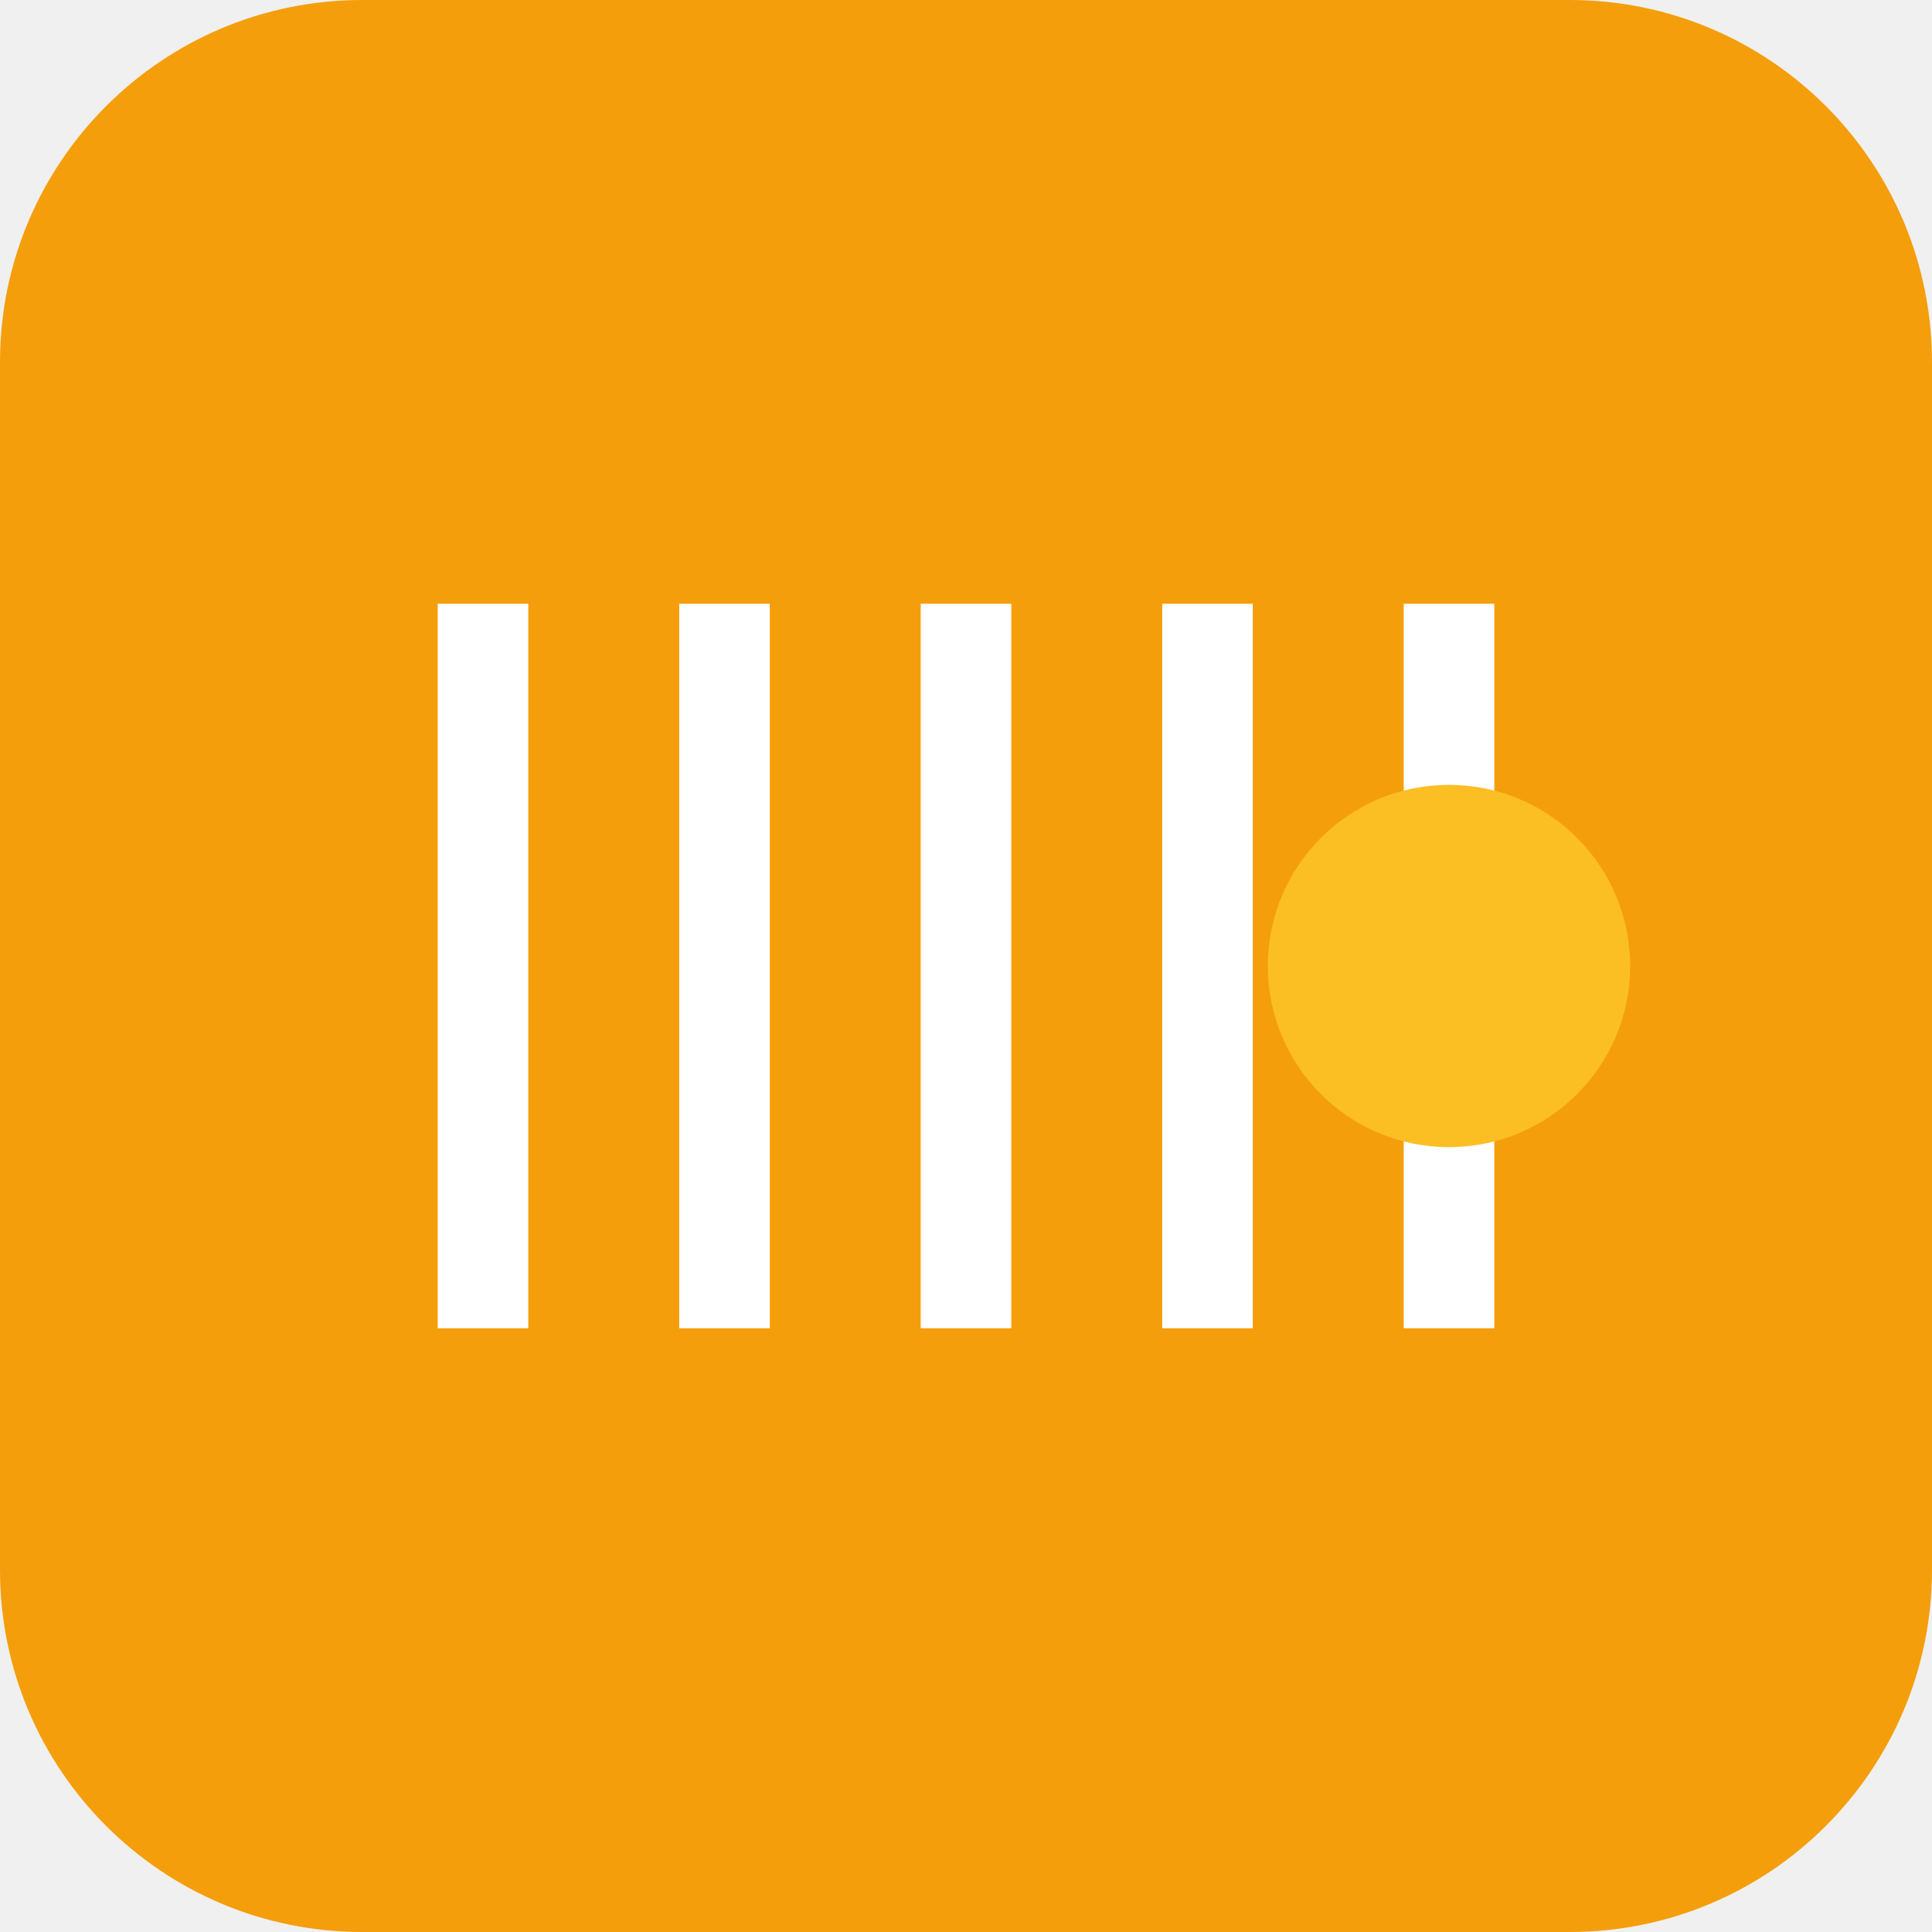
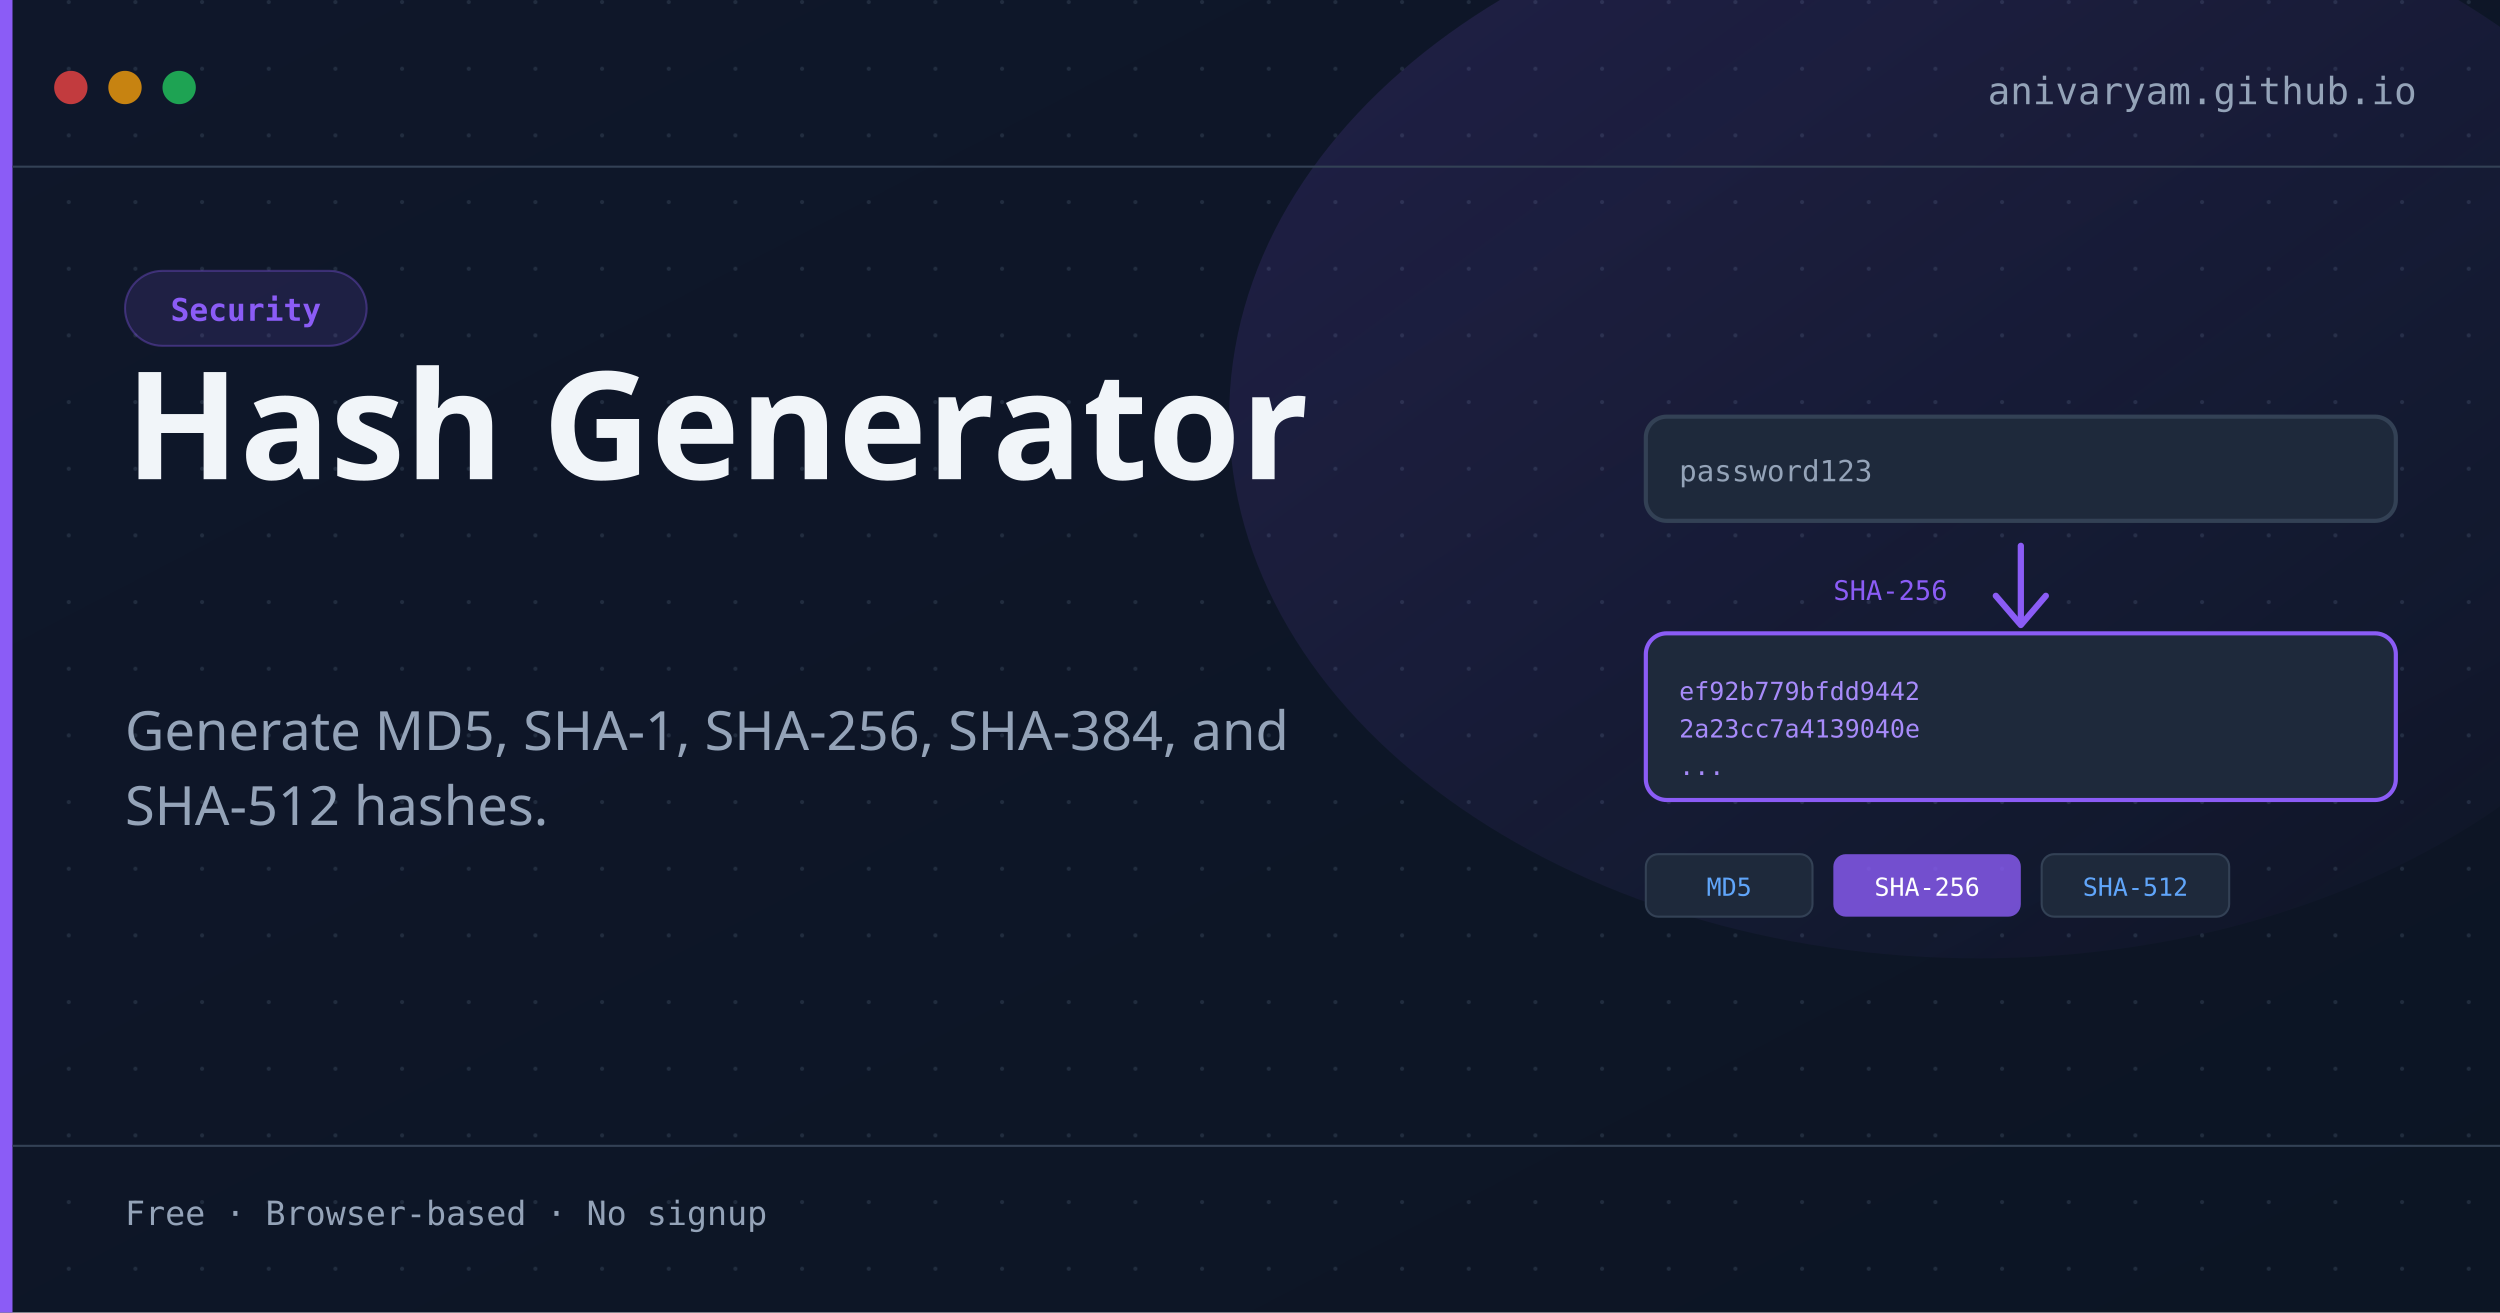
- <svg xmlns="http://www.w3.org/2000/svg" viewBox="0 0 64 64" fill="none">
-   <rect width="64" height="64" rx="12" fill="#f59e0b" />
-   <path d="M16 20 L16 44 M24 20 L24 44 M32 20 L32 44 M40 20 L40 44 M48 20 L48 44" stroke="white" stroke-width="3" />
-   <circle cx="48" cy="32" r="6" fill="#fbbf24" />
+ <svg xmlns="http://www.w3.org/2000/svg" viewBox="0 0 1200 630" width="1200" height="630">
+   <defs>
+     <linearGradient id="bg" x1="0%" y1="0%" x2="100%" y2="100%">
+       <stop offset="0%" stop-color="#0f172a" />
+       <stop offset="100%" stop-color="#0c1524" />
+     </linearGradient>
+     <linearGradient id="glow" x1="0%" y1="0%" x2="100%" y2="100%">
+       <stop offset="0%" stop-color="#8b5cf6" stop-opacity="0.15" />
+       <stop offset="100%" stop-color="#8b5cf6" stop-opacity="0" />
+     </linearGradient>
+     <pattern id="dots" x="0" y="0" width="32" height="32" patternUnits="userSpaceOnUse">
+       <circle cx="1" cy="1" r="1" fill="#334155" opacity="0.5" />
+     </pattern>
+   </defs>
+   <rect width="1200" height="630" fill="url(#bg)" />
+   <rect width="1200" height="630" fill="url(#dots)" />
+   <ellipse cx="950" cy="200" rx="360" ry="260" fill="url(#glow)" />
+   <rect x="0" y="0" width="6" height="630" fill="#8b5cf6" />
+   <line x1="6" y1="80" x2="1200" y2="80" stroke="#334155" stroke-width="1" />
+   <circle cx="34" cy="42" r="8" fill="#ef4444" opacity="0.8" />
+   <circle cx="60" cy="42" r="8" fill="#f59e0b" opacity="0.8" />
+   <circle cx="86" cy="42" r="8" fill="#22c55e" opacity="0.8" />
+   <text x="1160" y="50" font-family="monospace" font-size="18" fill="#94a3b8" text-anchor="end">anivaryam.github.io</text>
+   <rect x="60" y="130" width="116" height="36" rx="18" fill="#8b5cf622" stroke="#8b5cf655" stroke-width="1" />
+   <text x="118" y="154" font-family="monospace" font-size="15" font-weight="600" fill="#8b5cf6" text-anchor="middle">Security</text>
+   <text x="60" y="230" font-family="system-ui,sans-serif" font-size="72" font-weight="bold" fill="#f1f5f9">Hash Generator</text>
+   <text x="60" y="360" font-family="system-ui,sans-serif" font-size="26" font-weight="normal" fill="#94a3b8">Generate MD5, SHA-1, SHA-256, SHA-384, and</text>
+   <text x="60" y="396" font-family="system-ui,sans-serif" font-size="26" font-weight="normal" fill="#94a3b8">SHA-512 hashes.</text>
+   <line x1="6" y1="550" x2="1200" y2="550" stroke="#334155" stroke-width="1" />
+   <text x="60" y="588" font-family="monospace" font-size="16" fill="#94a3b8">Free · Browser-based · No signup</text>
+   <g transform="translate(780, 140)">
+     <rect x="10" y="60" width="360" height="50" rx="10" fill="#1e293b" stroke="#334155" stroke-width="2" />
+     <text x="26" y="91" font-family="monospace" font-size="14" fill="#94a3b8">password123</text>
+     <text x="100" y="148" font-family="monospace" font-size="13" fill="#8b5cf6">SHA-256</text>
+     <path d="M190 122 L190 158" stroke="#8b5cf6" stroke-width="3" stroke-linecap="round" />
+     <path d="M178 146 L190 160 L202 146" stroke="#8b5cf6" stroke-width="3" stroke-linecap="round" stroke-linejoin="round" fill="none" />
+     <rect x="10" y="164" width="360" height="80" rx="10" fill="#1e293b" stroke="#8b5cf6" stroke-width="2" />
+     <text x="26" y="196" font-family="monospace" font-size="12" fill="#a78bfa">ef92b779bfdd9442</text>
+     <text x="26" y="214" font-family="monospace" font-size="12" fill="#a78bfa">2a23cc7a4139040e</text>
+     <text x="26" y="232" font-family="monospace" font-size="12" fill="#a78bfa">...</text>
+     <rect x="10" y="270" width="80" height="30" rx="6" fill="#1e293b" stroke="#334155" />
+     <text x="50" y="290" font-family="monospace" font-size="12" fill="#60a5fa" text-anchor="middle">MD5</text>
+     <rect x="100" y="270" width="90" height="30" rx="6" fill="#8b5cf6" opacity="0.8" />
+     <text x="145" y="290" font-family="monospace" font-size="12" fill="white" text-anchor="middle">SHA-256</text>
+     <rect x="200" y="270" width="90" height="30" rx="6" fill="#1e293b" stroke="#334155" />
+     <text x="245" y="290" font-family="monospace" font-size="12" fill="#60a5fa" text-anchor="middle">SHA-512</text>
+   </g>
</svg>
